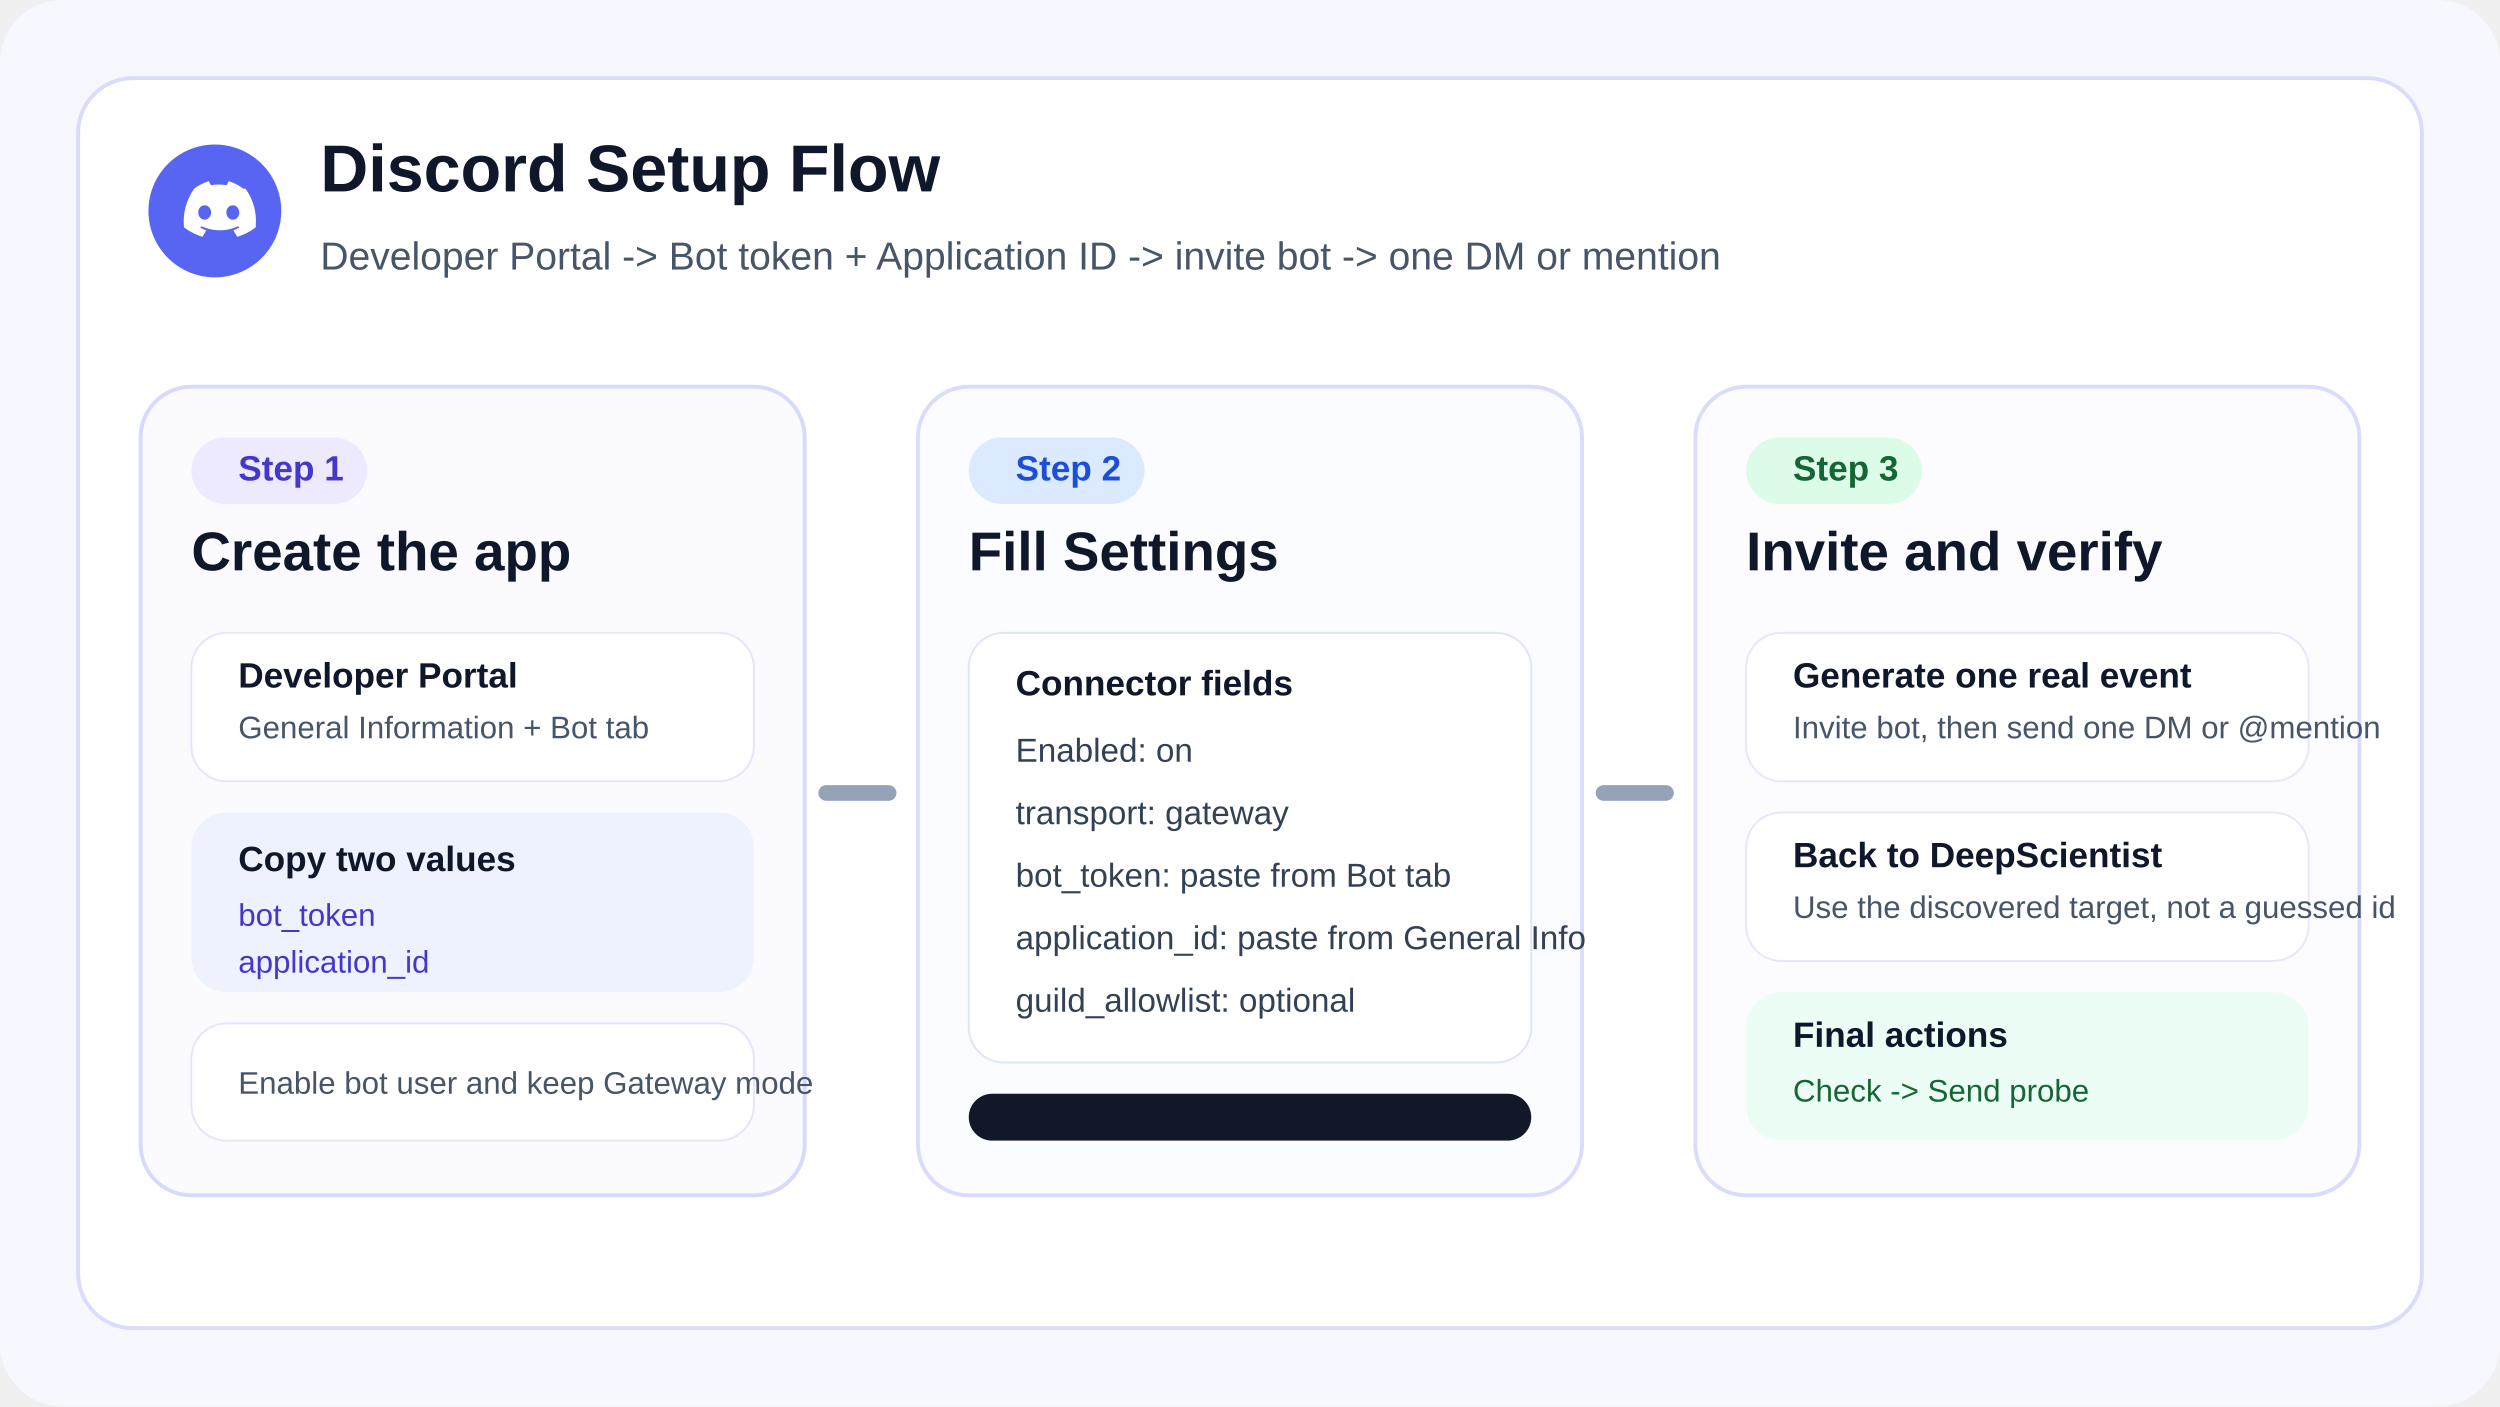
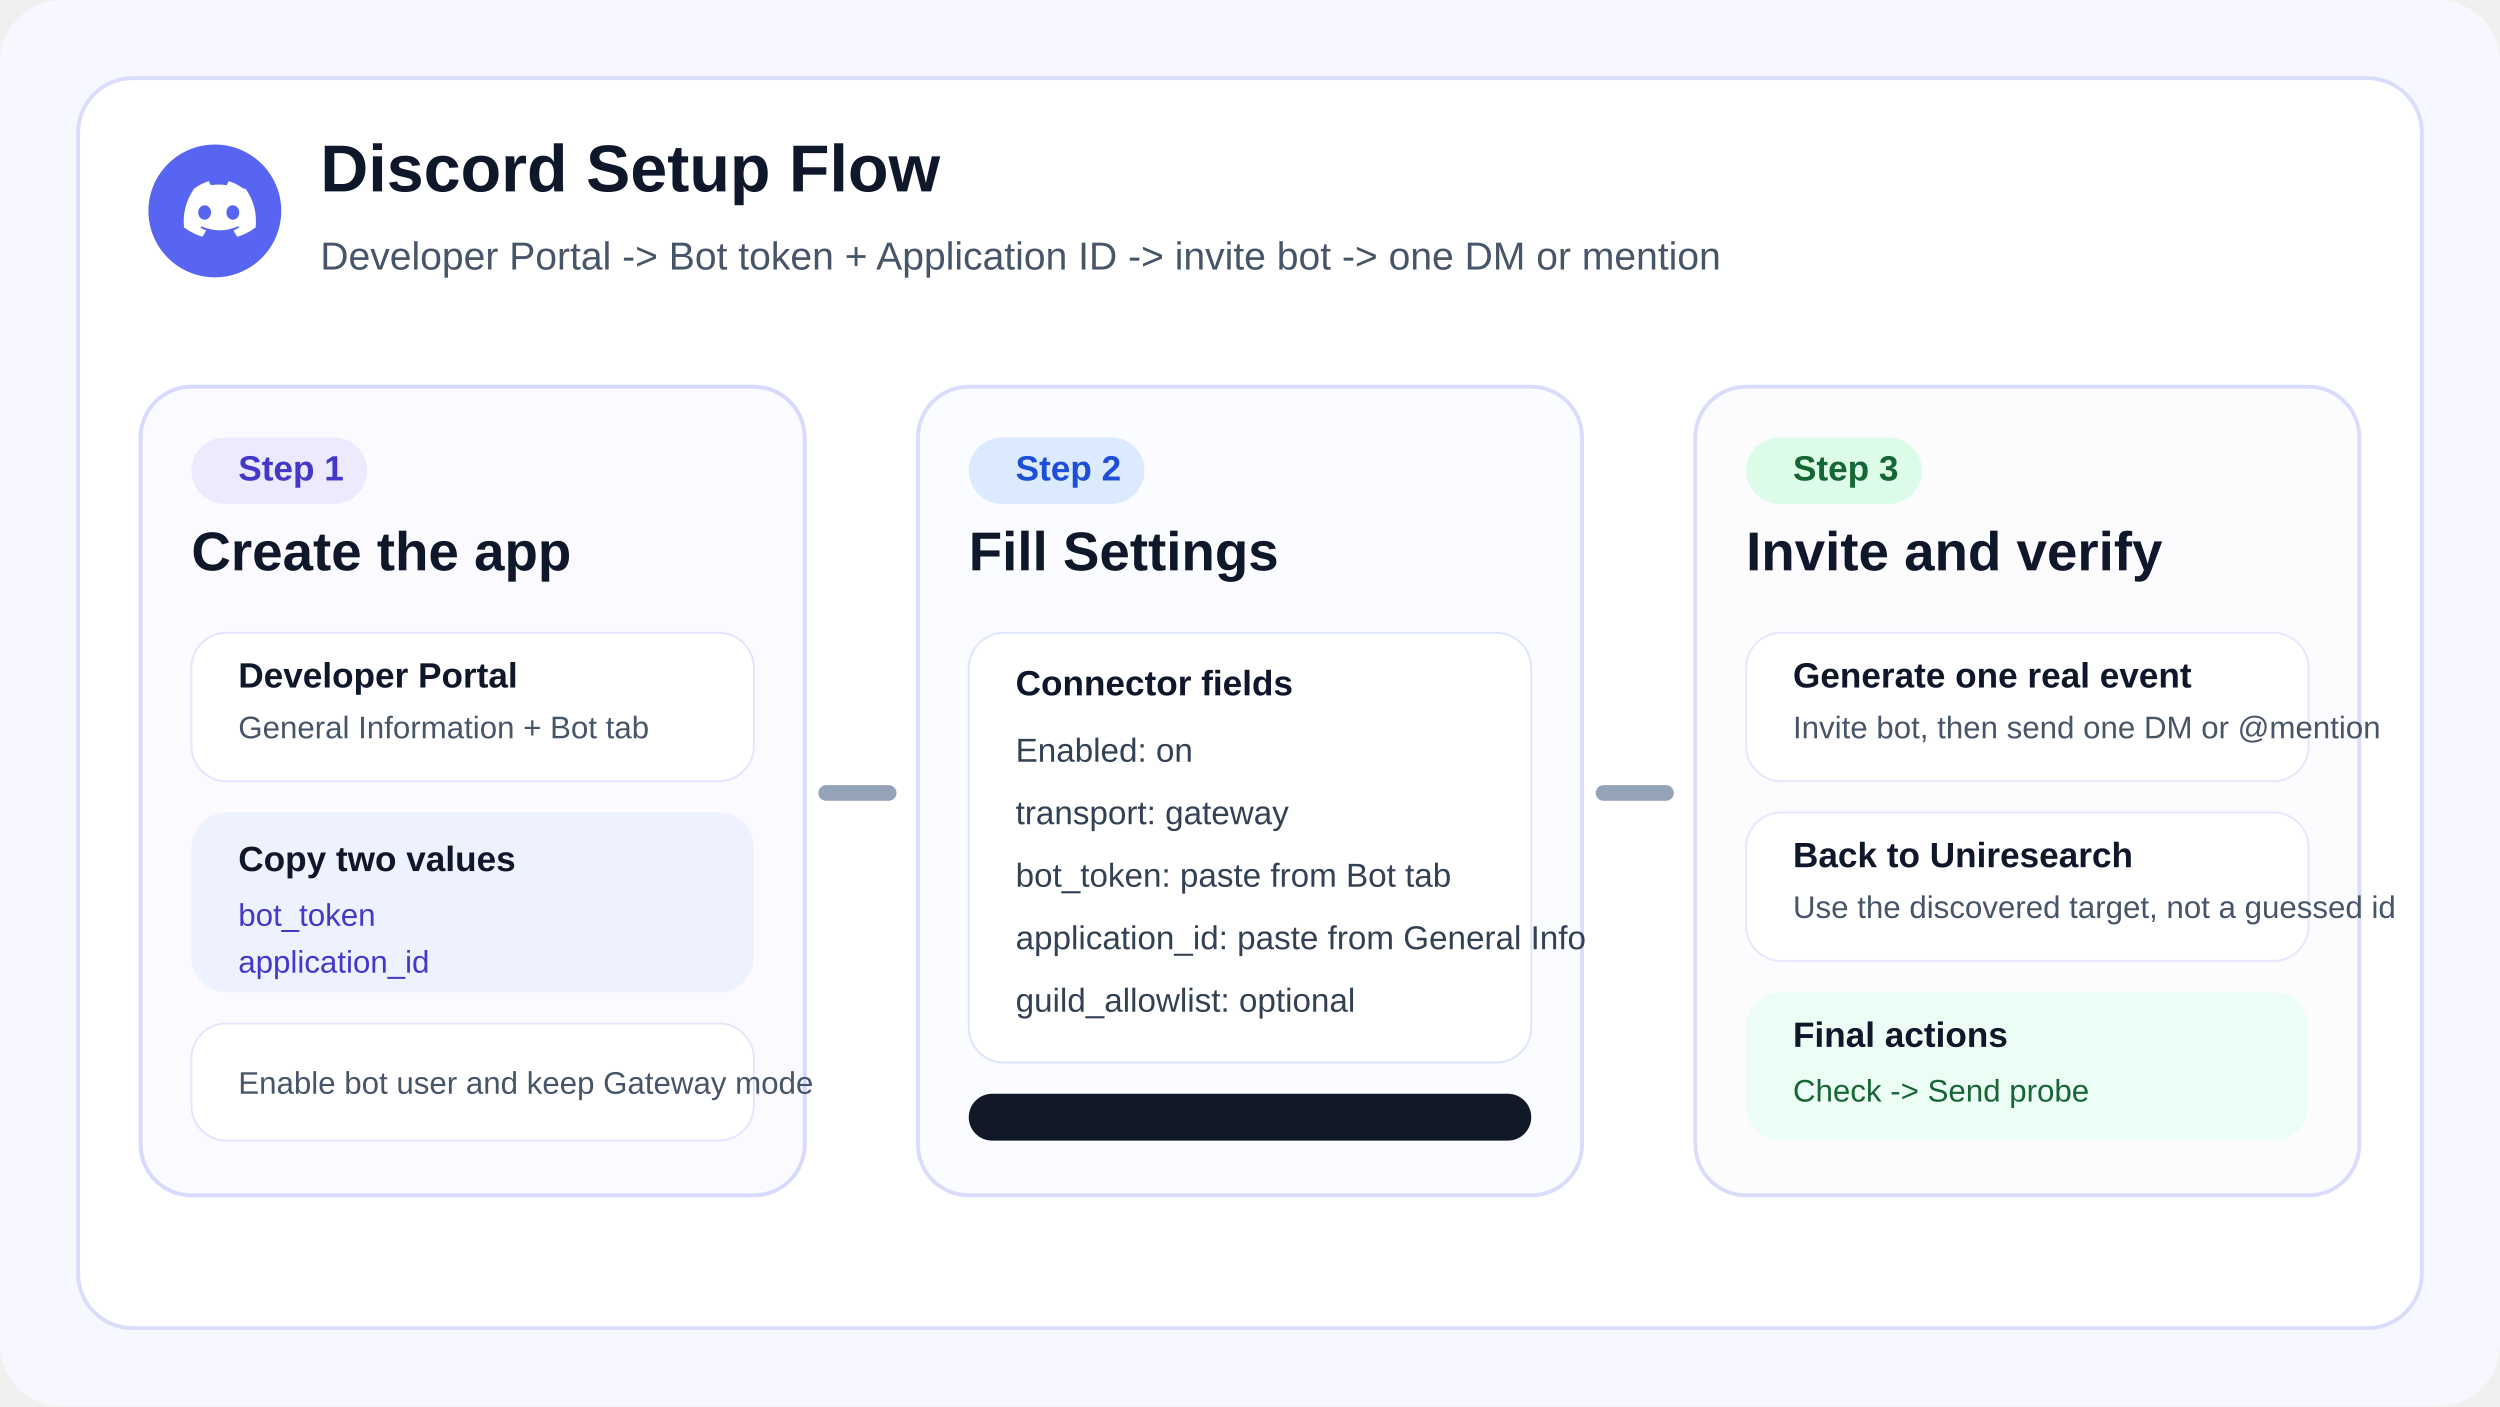
<svg xmlns="http://www.w3.org/2000/svg" width="1280" height="720" viewBox="0 0 1280 720" fill="none">
  <rect width="1280" height="720" rx="32" fill="#F7F7FF" />
  <rect x="40" y="40" width="1200" height="640" rx="28" fill="#FFFFFF" stroke="#DADCFB" stroke-width="2" />
  <circle cx="110" cy="108" r="34" fill="#5865F2" />
  <path d="M124.6 96.6c-2.4-1.8-4.8-3-7.4-3.8-.1 0-.2 0-.2.1-.3.6-.6 1.2-.9 1.9-2.8-.4-5.5-.4-8.2 0-.3-.6-.6-1.3-.9-1.9-.1-.1-.1-.1-.2-.1-2.6.8-5.1 2-7.4 3.8-.1 0-.1.1-.1.1-4.5 6.7-5.7 13.2-5.1 19.6 0 .1 0 .1.1.2 3.1 2.3 6.2 3.7 9.2 4.7.1 0 .2 0 .2-.1.7-1 1.3-2 1.8-3 .1-.1 0-.2-.1-.2-1-.4-1.9-.8-2.8-1.4-.1 0-.1-.2 0-.2.2-.1.4-.3.6-.4h.1c6 2.7 12.5 2.7 18.5 0h.1c.2.1.4.3.6.4.1.1.1.2 0 .2-.9.5-1.8 1-2.8 1.4-.1 0-.1.1-.1.2.5 1 1.1 2 1.8 3 .1.1.1.1.2.1 3-.9 6.1-2.4 9.2-4.7.1 0 .1-.1.1-.2.7-7.4-1.1-13.8-5.1-19.6 0 0 0-.1-.1-.1ZM104.8 112.5c-1.8 0-3.3-1.6-3.3-3.7s1.4-3.7 3.3-3.7c1.8 0 3.3 1.6 3.3 3.7-.1 2-1.5 3.7-3.3 3.7Zm14.4 0c-1.8 0-3.3-1.6-3.3-3.7s1.4-3.7 3.3-3.7c1.8 0 3.3 1.6 3.3 3.7s-1.4 3.7-3.3 3.7Z" fill="#fff" />
  <text x="164" y="98" fill="#0F172A" font-family="Arial, sans-serif" font-size="34" font-weight="700">Discord Setup Flow</text>
  <text x="164" y="138" fill="#475569" font-family="Arial, sans-serif" font-size="20">Developer Portal -&gt; Bot token + Application ID -&gt; invite bot -&gt; one DM or mention</text>
  <rect x="72" y="198" width="340" height="414" rx="26" fill="#FBFBFF" stroke="#D7D9FE" stroke-width="2" />
  <rect x="98" y="224" width="90" height="34" rx="17" fill="#EDE9FE" />
  <text x="122" y="246" fill="#4338CA" font-family="Arial, sans-serif" font-size="18" font-weight="700">Step 1</text>
  <text x="98" y="292" fill="#0F172A" font-family="Arial, sans-serif" font-size="28" font-weight="700">Create the app</text>
  <rect x="98" y="324" width="288" height="76" rx="18" fill="#fff" stroke="#E3E5FF" />
  <text x="122" y="352" fill="#0F172A" font-family="Arial, sans-serif" font-size="18" font-weight="700">Developer Portal</text>
  <text x="122" y="378" fill="#475569" font-family="Arial, sans-serif" font-size="16">General Information + Bot tab</text>
  <rect x="98" y="416" width="288" height="92" rx="18" fill="#EEF2FF" />
  <text x="122" y="446" fill="#0F172A" font-family="Arial, sans-serif" font-size="18" font-weight="700">Copy two values</text>
  <text x="122" y="474" fill="#4338CA" font-family="Arial, sans-serif" font-size="16">bot_token</text>
  <text x="122" y="498" fill="#4338CA" font-family="Arial, sans-serif" font-size="16">application_id</text>
  <rect x="98" y="524" width="288" height="60" rx="18" fill="#fff" stroke="#E3E5FF" />
  <text x="122" y="560" fill="#475569" font-family="Arial, sans-serif" font-size="16">Enable bot user and keep Gateway mode</text>
  <rect x="470" y="198" width="340" height="414" rx="26" fill="#FBFCFF" stroke="#DADCFB" stroke-width="2" />
  <rect x="496" y="224" width="90" height="34" rx="17" fill="#DBEAFE" />
  <text x="520" y="246" fill="#1D4ED8" font-family="Arial, sans-serif" font-size="18" font-weight="700">Step 2</text>
  <text x="496" y="292" fill="#0F172A" font-family="Arial, sans-serif" font-size="28" font-weight="700">Fill Settings</text>
  <rect x="496" y="324" width="288" height="220" rx="18" fill="#fff" stroke="#DFE4FD" />
  <text x="520" y="356" fill="#0F172A" font-family="Arial, sans-serif" font-size="18" font-weight="700">Connector fields</text>
  <text x="520" y="390" fill="#334155" font-family="Arial, sans-serif" font-size="17">Enabled: on</text>
  <text x="520" y="422" fill="#334155" font-family="Arial, sans-serif" font-size="17">transport: gateway</text>
  <text x="520" y="454" fill="#334155" font-family="Arial, sans-serif" font-size="17">bot_token: paste from Bot tab</text>
  <text x="520" y="486" fill="#334155" font-family="Arial, sans-serif" font-size="17">application_id: paste from General Info</text>
  <text x="520" y="518" fill="#334155" font-family="Arial, sans-serif" font-size="17">guild_allowlist: optional</text>
  <rect x="496" y="560" width="288" height="24" rx="12" fill="#111827" />
  <rect x="868" y="198" width="340" height="414" rx="26" fill="#FCFCFF" stroke="#DADCFB" stroke-width="2" />
  <rect x="894" y="224" width="90" height="34" rx="17" fill="#DCFCE7" />
  <text x="918" y="246" fill="#166534" font-family="Arial, sans-serif" font-size="18" font-weight="700">Step 3</text>
  <text x="894" y="292" fill="#0F172A" font-family="Arial, sans-serif" font-size="28" font-weight="700">Invite and verify</text>
  <rect x="894" y="324" width="288" height="76" rx="18" fill="#fff" stroke="#E4E7FD" />
  <text x="918" y="352" fill="#0F172A" font-family="Arial, sans-serif" font-size="18" font-weight="700">Generate one real event</text>
  <text x="918" y="378" fill="#475569" font-family="Arial, sans-serif" font-size="16">Invite bot, then send one DM or @mention</text>
  <rect x="894" y="416" width="288" height="76" rx="18" fill="#fff" stroke="#E4E7FD" />
-   <text x="918" y="444" fill="#0F172A" font-family="Arial, sans-serif" font-size="18" font-weight="700">Back to DeepScientist</text>
+   <text x="918" y="444" fill="#0F172A" font-family="Arial, sans-serif" font-size="18" font-weight="700">Back to Uniresearch</text>
  <text x="918" y="470" fill="#475569" font-family="Arial, sans-serif" font-size="16">Use the discovered target, not a guessed id</text>
  <rect x="894" y="508" width="288" height="76" rx="18" fill="#ECFDF5" />
  <text x="918" y="536" fill="#0F172A" font-family="Arial, sans-serif" font-size="18" font-weight="700">Final actions</text>
  <text x="918" y="564" fill="#166534" font-family="Arial, sans-serif" font-size="16">Check -&gt; Send probe</text>
  <path d="M423 406H455" stroke="#94A3B8" stroke-width="8" stroke-linecap="round" />
  <path d="M821 406H853" stroke="#94A3B8" stroke-width="8" stroke-linecap="round" />
</svg>
